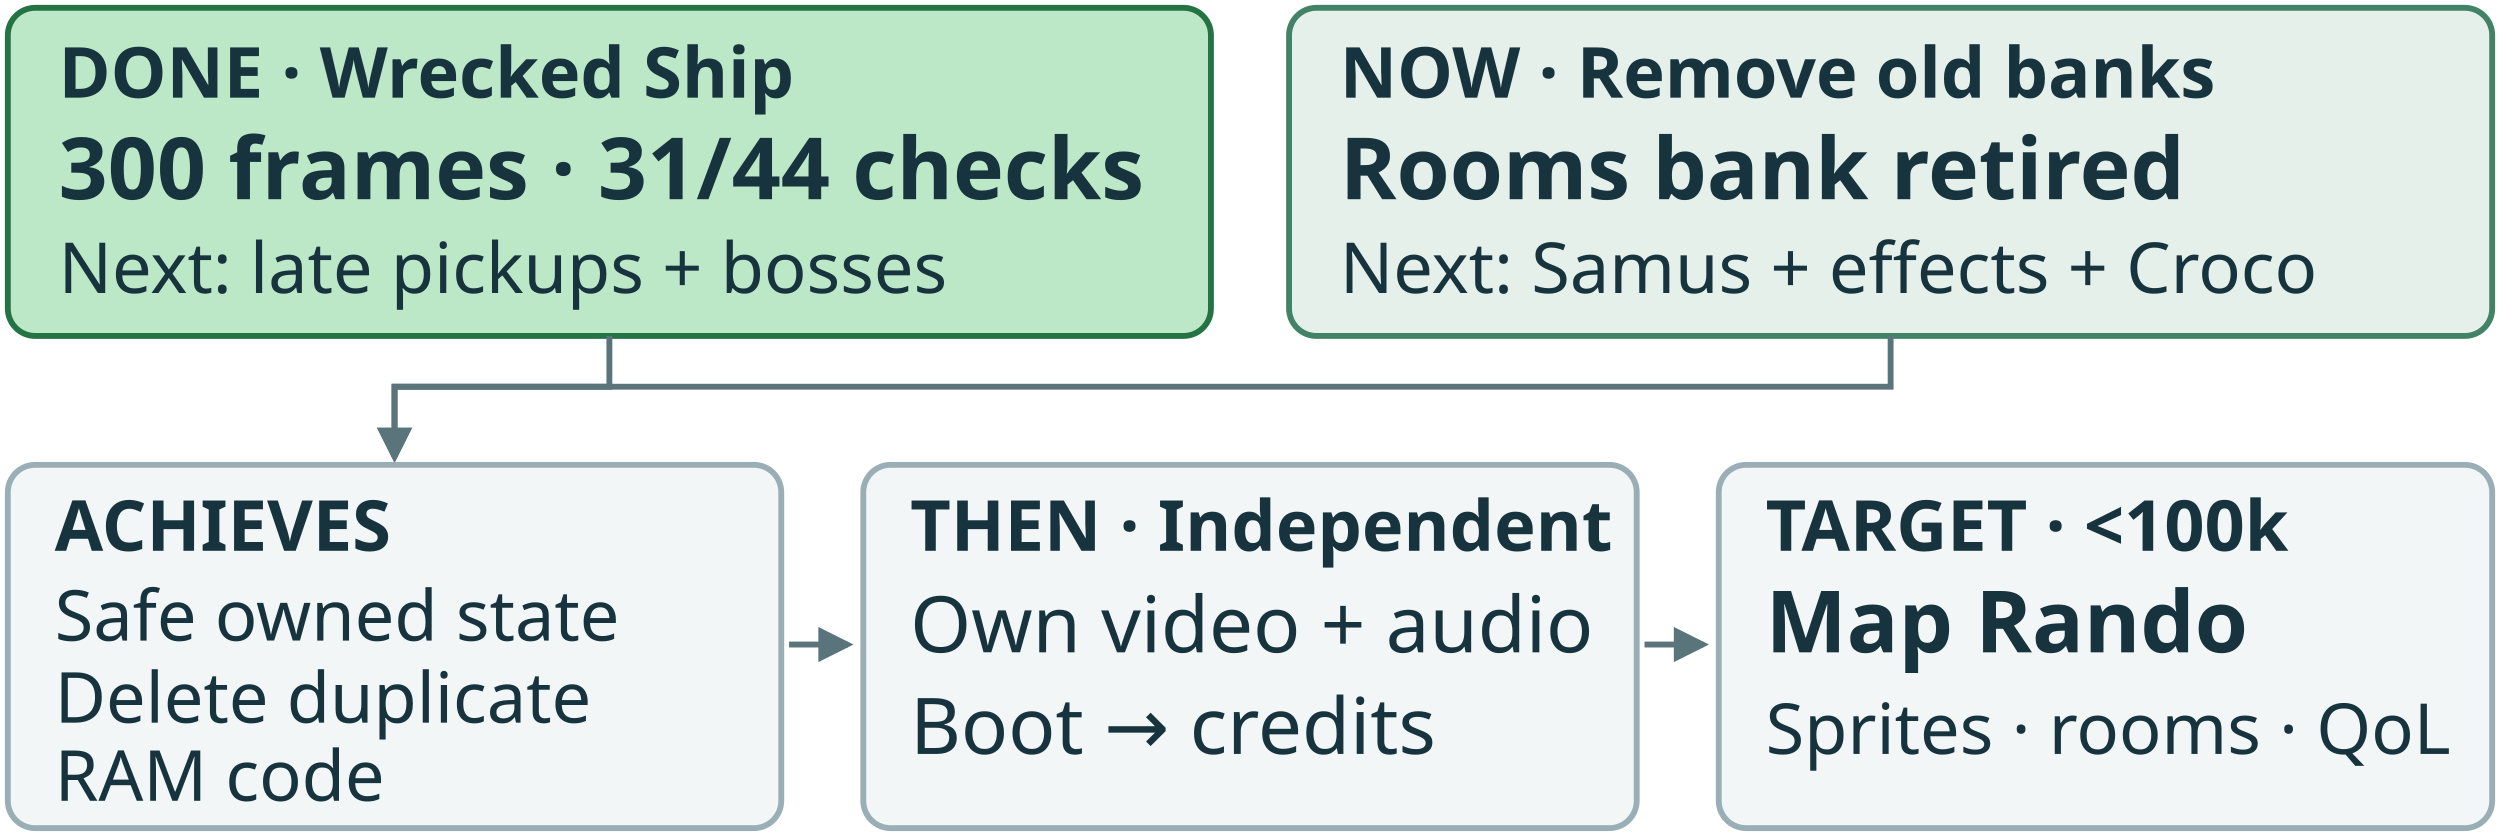
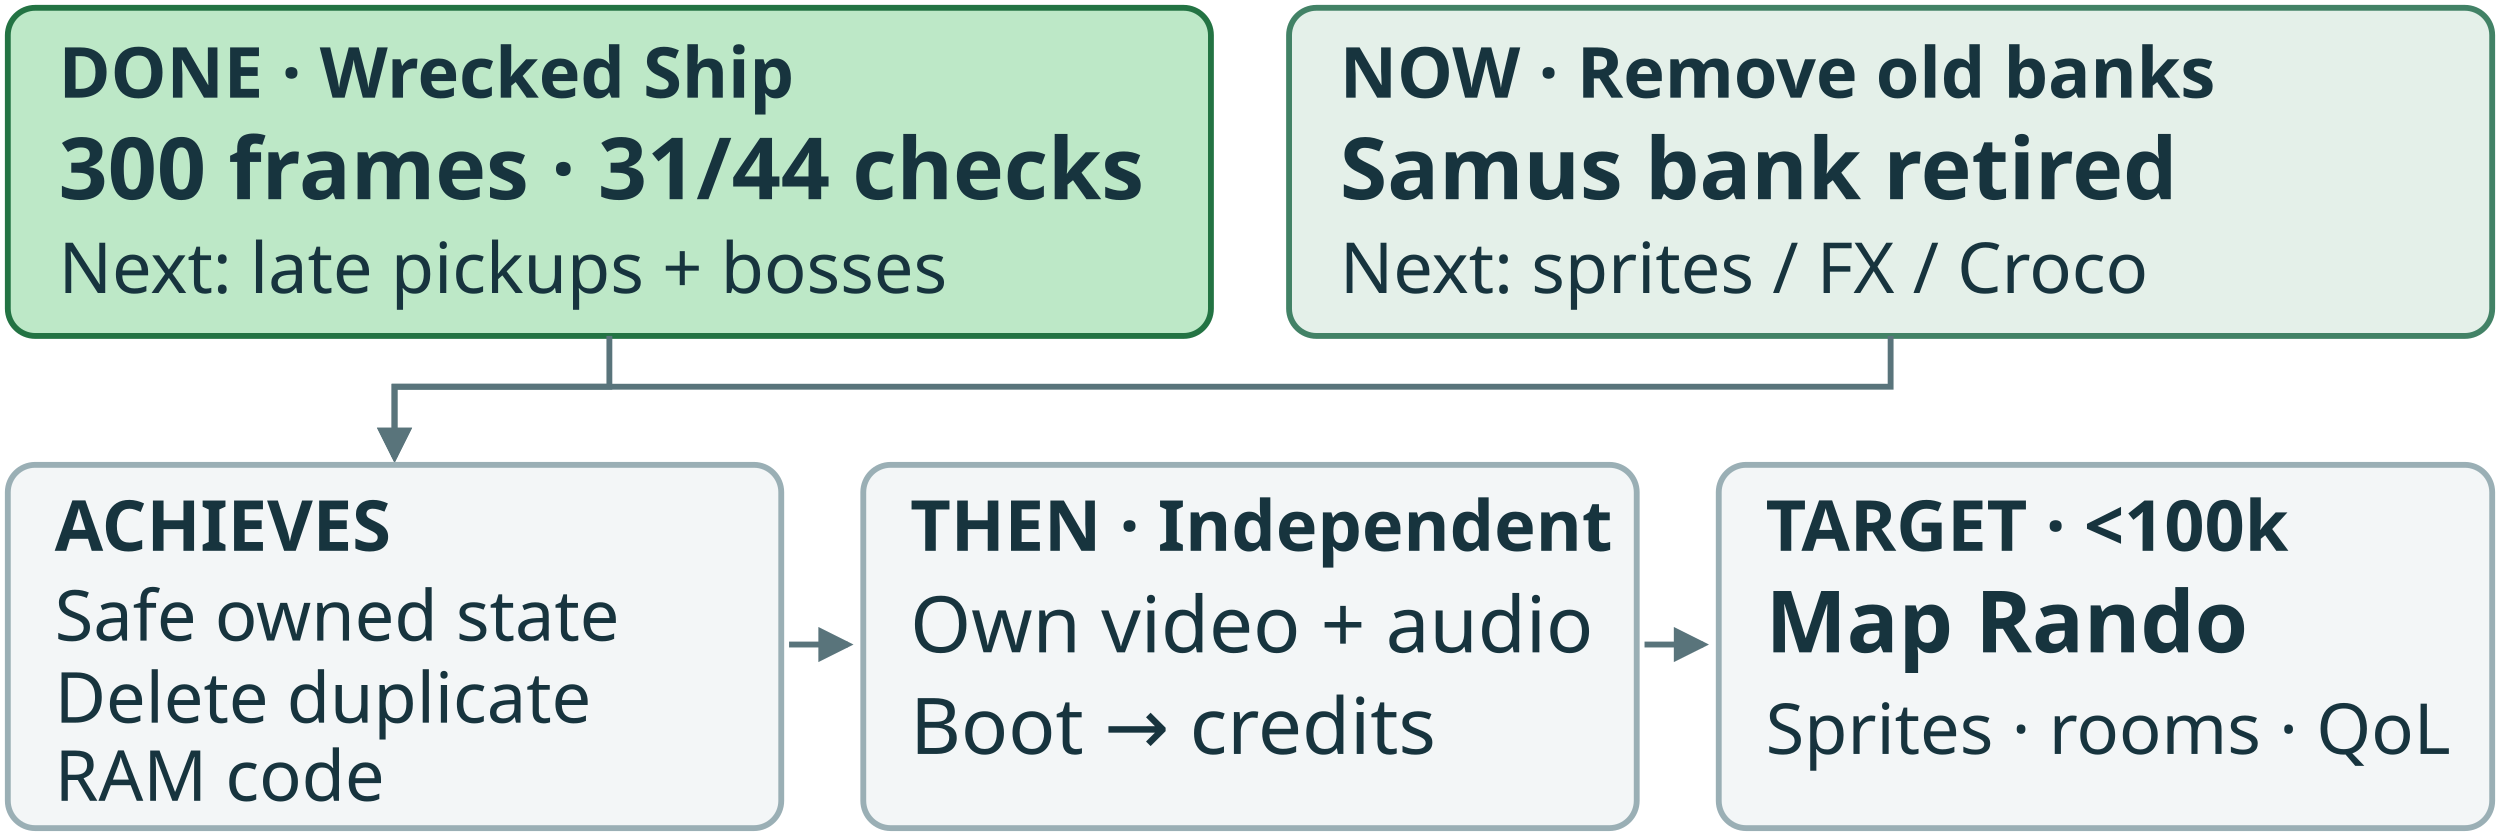
<svg xmlns="http://www.w3.org/2000/svg" width="640" height="214" viewBox="0 0 640 214" role="img" aria-labelledby="title description">
  <defs>
    <marker id="arrow" markerWidth="6" markerHeight="6" refX="5" refY="3" orient="auto">
      <path d="M0 0L6 3L0 6" fill="#59747b" />
    </marker>
  </defs>
  <style>text{font-family:system-ui,Segoe UI,sans-serif;fill:#17343e} .tag{font-size:18px;font-weight:650}.name{font-size:22px;font-weight:650}.note{font-size:20px}.small{font-size:18px}.now{fill:#e4f0e9;stroke:#428266}.done{fill:#bde8c7;stroke:#237343}.later{fill:#f3f6f7;stroke:#9aafb5}rect{stroke-width:1.5}path.link{fill:none;stroke:#59747b;stroke-width:1.5;marker-end:url(#arrow)}</style>
  <g aria-label="Done: room-seed replay; next: late coverage">
    <rect class="done" x="2" y="2" width="308" height="84" rx="7" />
    <text x="15" y="25" class="tag">DONE · Wrecked Ship</text>
    <text x="15" y="51" class="name">300 frames · 31/44 checks</text>
    <text x="15" y="75" class="small">Next: late pickups + bosses</text>
  </g>
  <g aria-label="Now: three parallel bank retirement lanes">
    <rect class="now" x="330" y="2" width="308" height="84" rx="7" />
    <text x="343" y="25" class="tag">NOW · Remove old banks</text>
-     <text x="343" y="51" class="name">Rooms bank retired</text>
-     <text x="343" y="75" class="small">Next: Samus + effects + Croco</text>
+     <text x="343" y="51" class="name">Samus bank retired</text>
+     <text x="343" y="75" class="small">Next: sprites / FX / Croco</text>
  </g>
  <path class="link" d="M156 86V99H101V117" />
  <path class="link" d="M484 86V99H101V117" />
  <g aria-label="Achieves: safe owned state with duplicate RAM code deleted">
    <rect class="later" x="2" y="119" width="198" height="93" rx="7" />
    <text x="14" y="141" class="tag">ACHIEVES</text>
    <text x="14" y="164" class="small">Safe owned state</text>
    <text x="14" y="185" class="small">Delete duplicate</text>
    <text x="14" y="205" class="small">RAM code</text>
  </g>
  <path class="link" d="M202 165H217" />
  <g aria-label="Then: independent engine">
    <rect class="later" x="221" y="119" width="198" height="93" rx="7" />
    <text x="233" y="141" class="tag">THEN · Independent</text>
    <text x="233" y="167" class="note">Own video + audio</text>
    <text x="233" y="193" class="note">Boot → credits</text>
  </g>
  <path class="link" d="M421 165H436" />
  <g aria-label="Target: Map Rando engine">
    <rect class="later" x="440" y="119" width="198" height="93" rx="7" />
    <text x="452" y="141" class="tag">TARGET · &lt;100k</text>
    <text x="452" y="167" class="name">Map Rando</text>
    <text x="452" y="193" class="small">Sprites · rooms · QoL</text>
  </g>
</svg>
